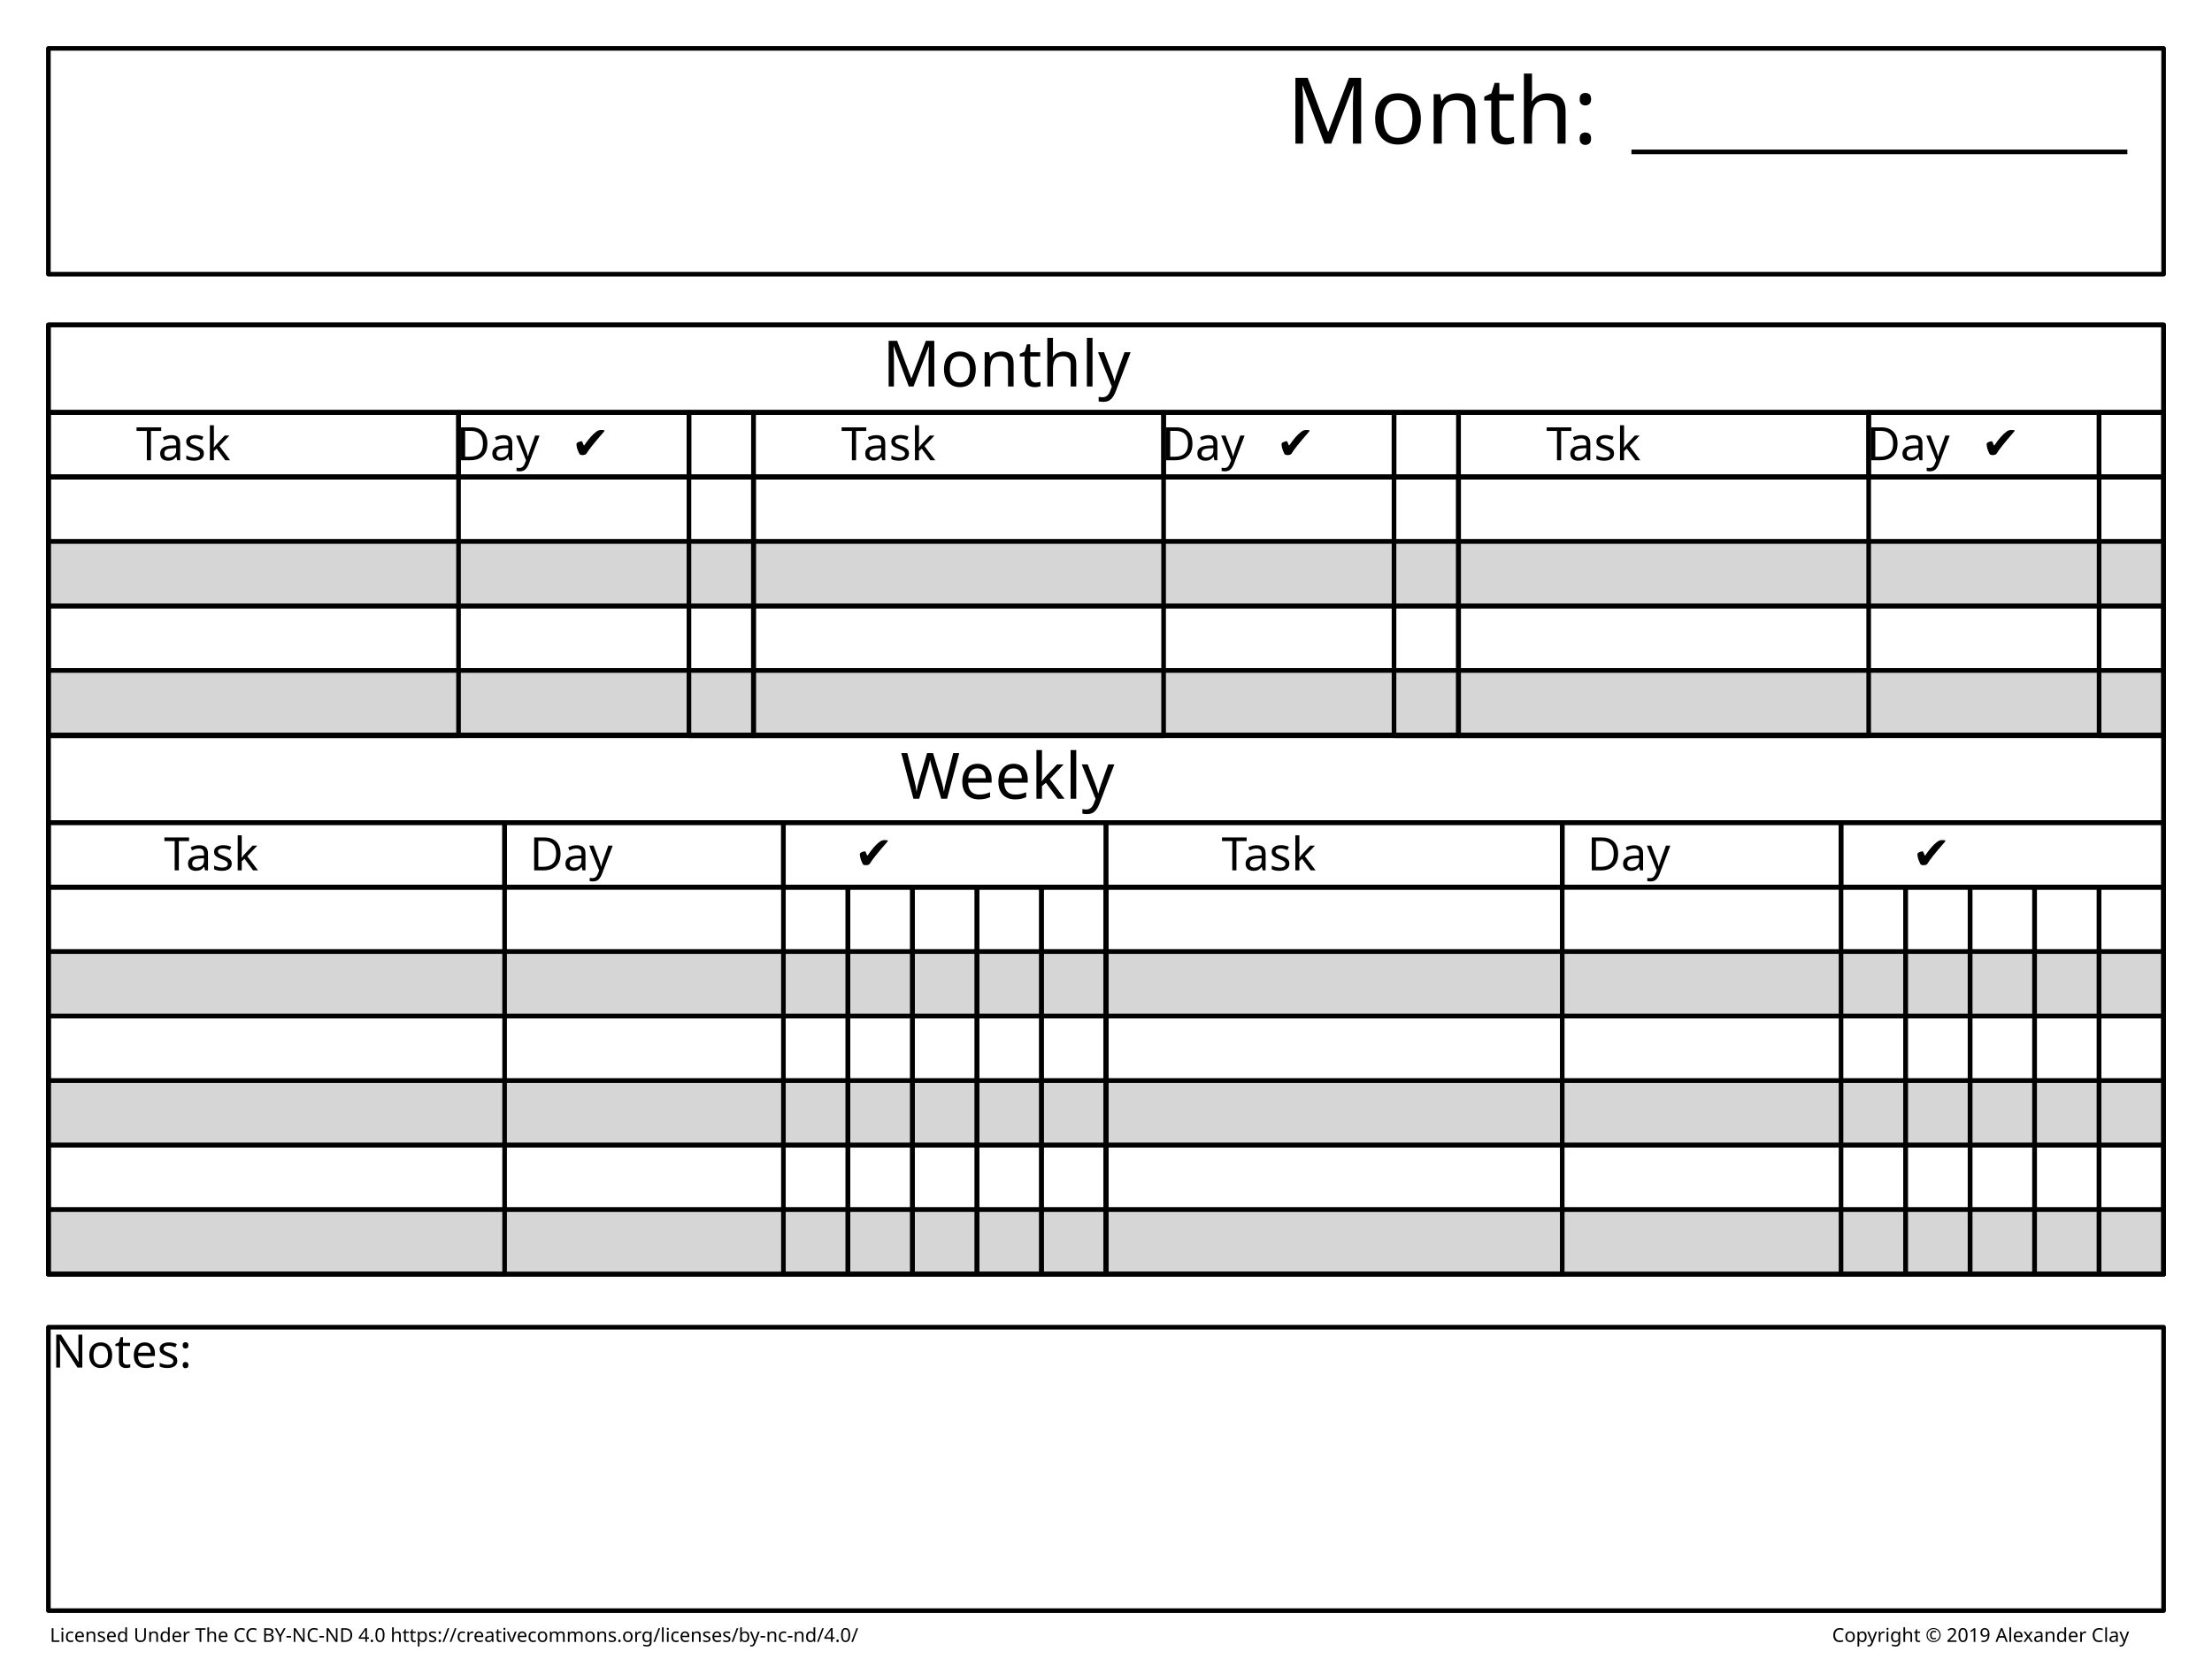
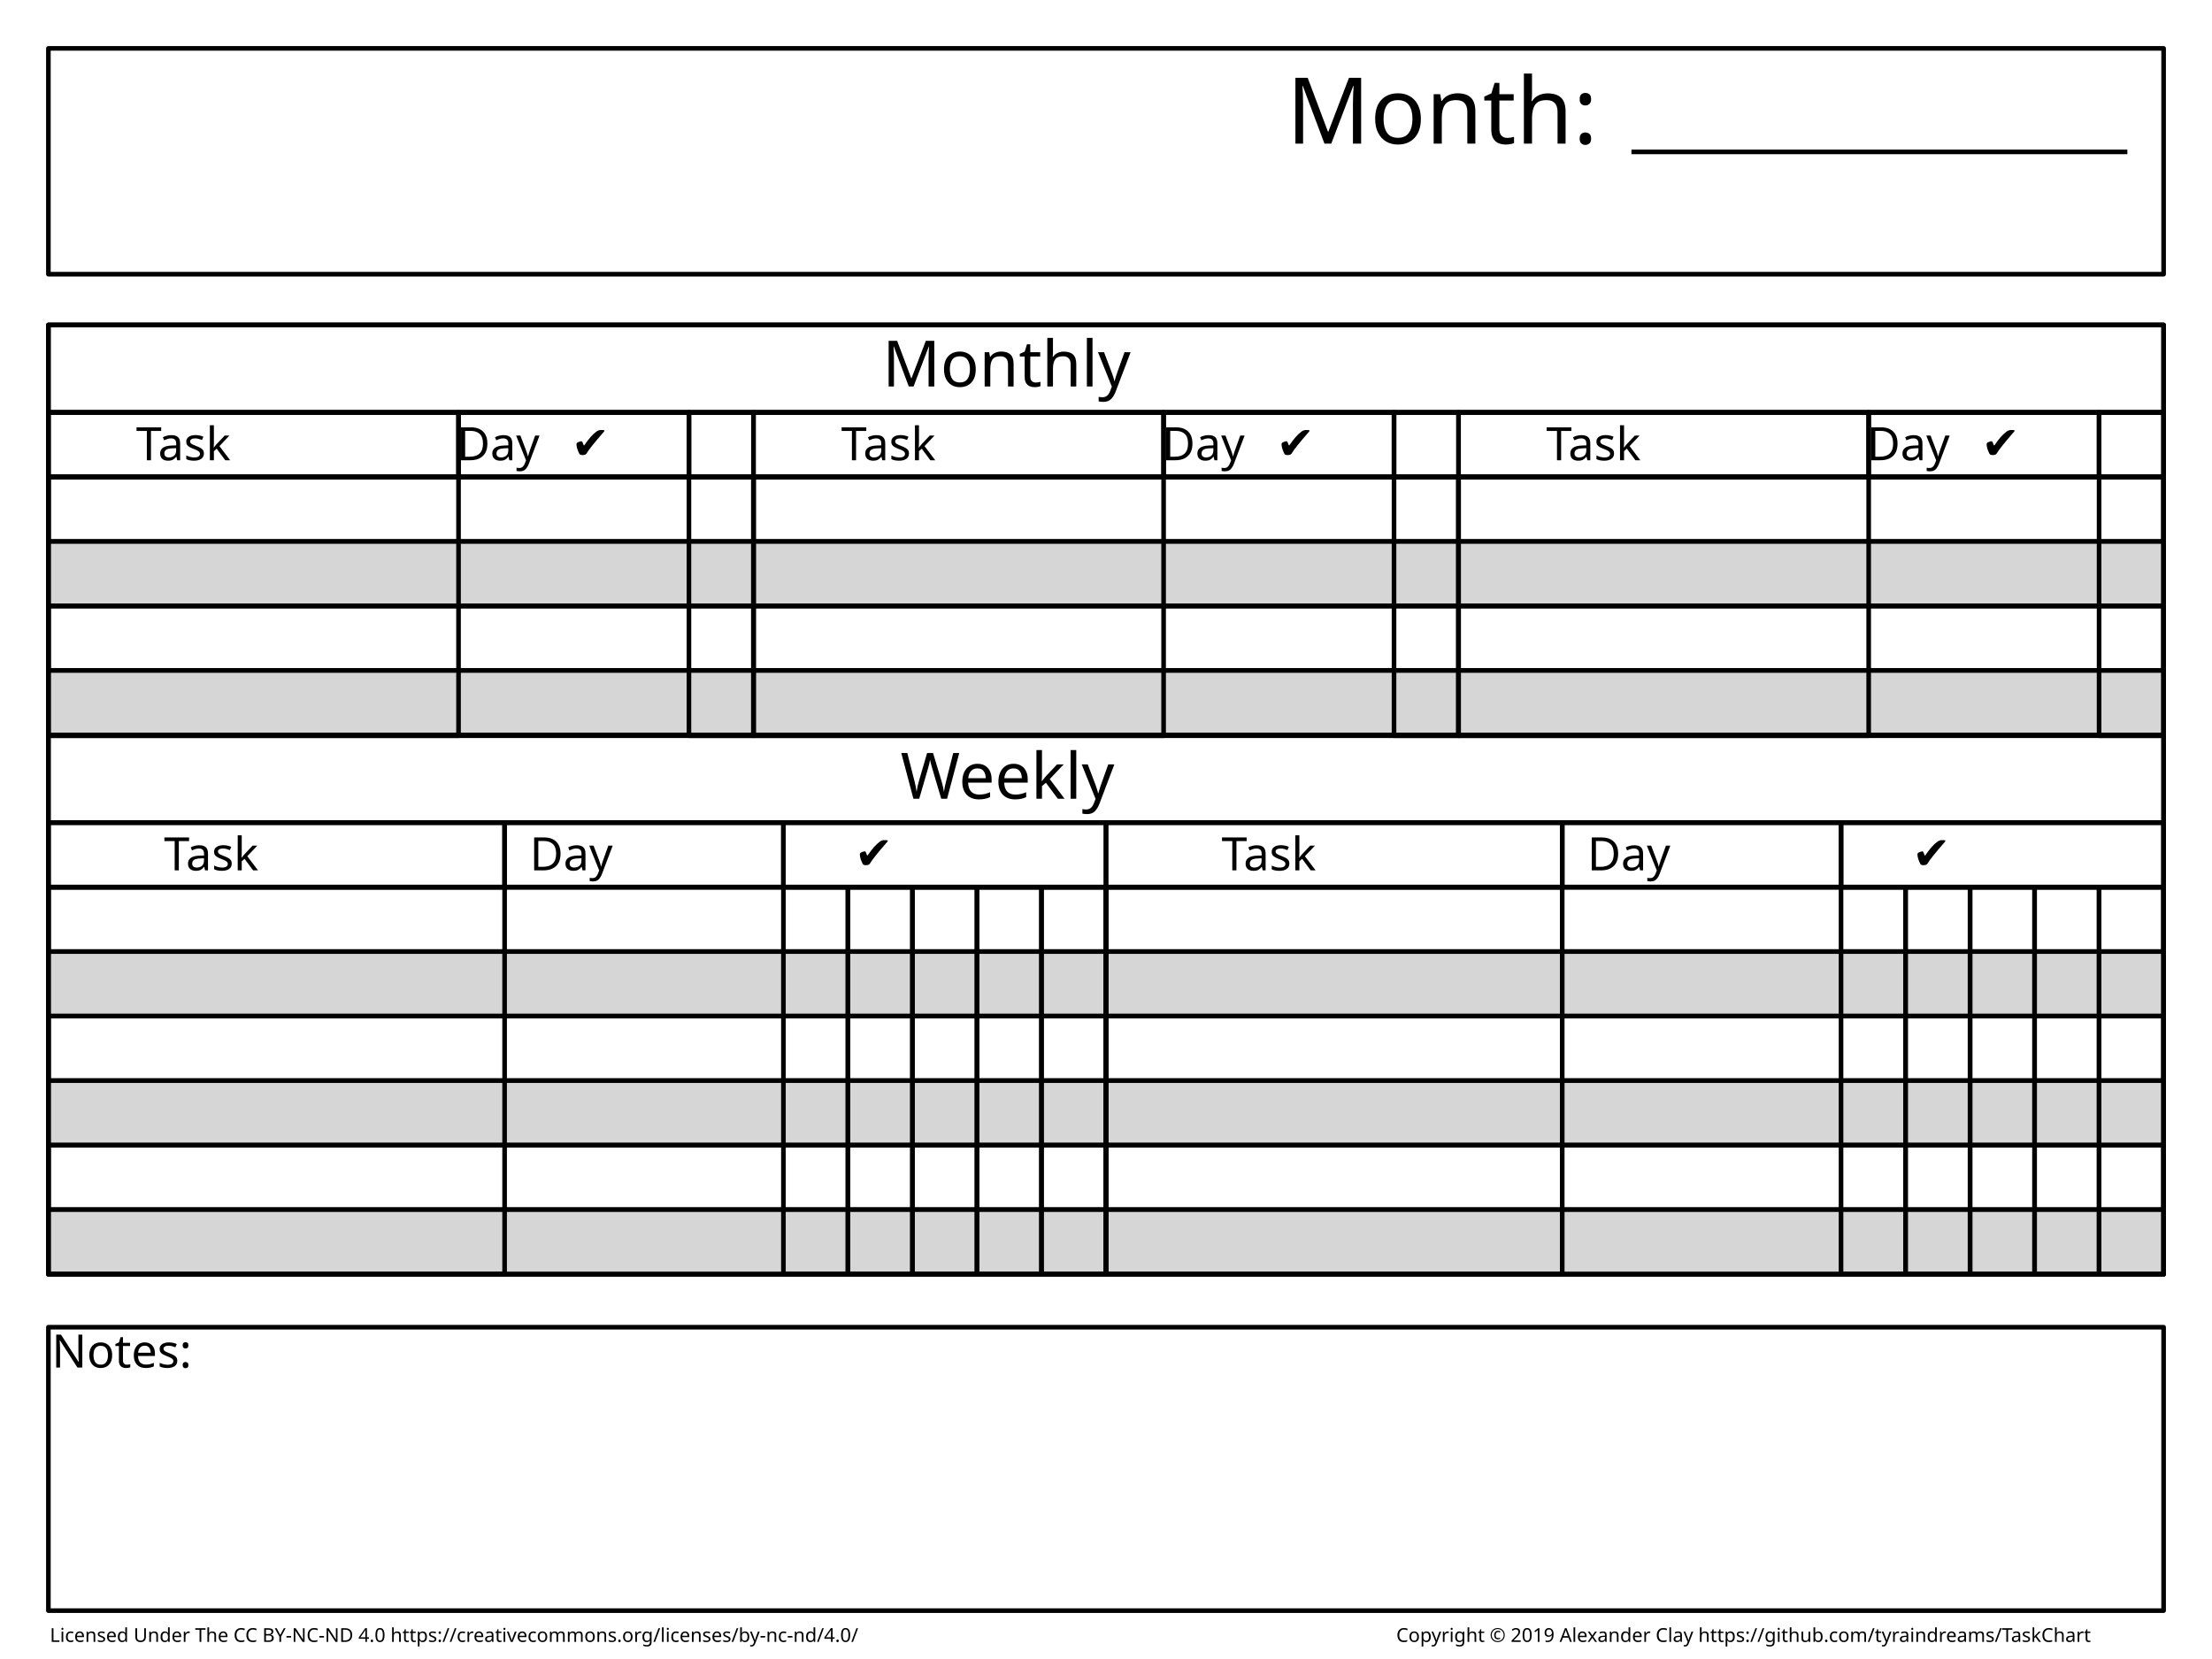
<svg xmlns="http://www.w3.org/2000/svg" width="48in" height="36in" viewBox="0 0 1219.2 914.4" version="1.1" id="svg8">
  <defs id="defs2">
    </defs>
  <g id="layer1" transform="translate(0,617.4)">
    <rect id="rect3713" width="1165.85" height="523.221" x="26.675" y="-438.33" style="fill:none;fill-opacity:1;stroke:#000000;stroke-width:2.54;stroke-linejoin:round;stroke-miterlimit:4;stroke-dasharray:none;stroke-opacity:1" />
    <rect id="rect3713-2" width="1165.86" height="124.46" x="-1192.53" y="-590.73" style="fill:none;fill-opacity:1;stroke:#000000;stroke-width:2.54;stroke-linejoin:round;stroke-miterlimit:4;stroke-dasharray:none;stroke-opacity:1" transform="scale(-1,1)" />
    <rect id="rect3713-2-3" width="1165.86" height="156.21" x="-1192.53" y="114.12" style="fill:none;fill-opacity:1;stroke:#000000;stroke-width:2.54;stroke-linejoin:round;stroke-miterlimit:4;stroke-dasharray:none;stroke-opacity:1;paint-order:normal" transform="scale(-1,1)" />
    <rect style="fill:none;fill-opacity:1;stroke:#000000;stroke-width:2.54;stroke-linejoin:round;stroke-miterlimit:4;stroke-dasharray:none;stroke-opacity:1;paint-order:normal" id="rect4768" width="1165.86" height="48.244" x="26.67" y="-438.314" />
    <rect style="fill:none;fill-opacity:1;stroke:#000000;stroke-width:2.54;stroke-linejoin:round;stroke-miterlimit:4;stroke-dasharray:none;stroke-opacity:1;paint-order:normal" id="rect4770" width="1165.86" height="35.56" x="26.67" y="-390.07" />
    <rect style="fill:none;fill-opacity:1;stroke:#000000;stroke-width:2.54;stroke-linejoin:round;stroke-miterlimit:4;stroke-dasharray:none;stroke-opacity:1;paint-order:normal" id="rect4770-2" width="1165.86" height="35.56" x="26.67" y="-354.51" />
    <rect style="fill:#d6d6d6;fill-opacity:1;stroke:#000000;stroke-width:2.54;stroke-linejoin:round;stroke-miterlimit:4;stroke-dasharray:none;stroke-opacity:1;paint-order:normal" id="rect4770-2-0" width="1165.86" height="35.56" x="26.67" y="-318.95" />
    <rect style="fill:none;fill-opacity:1;stroke:#000000;stroke-width:2.54;stroke-linejoin:round;stroke-miterlimit:4;stroke-dasharray:none;stroke-opacity:1;paint-order:normal" id="rect4770-2-9" width="1165.86" height="35.56" x="26.67" y="-283.39" />
    <rect style="fill:#d6d6d6;fill-opacity:1;stroke:#000000;stroke-width:2.54;stroke-linejoin:round;stroke-miterlimit:4;stroke-dasharray:none;stroke-opacity:1;paint-order:normal" id="rect4770-2-6" width="1165.86" height="35.56" x="26.67" y="-247.83" />
    <rect style="fill:none;fill-opacity:1;stroke:#000000;stroke-width:2.54;stroke-linejoin:round;stroke-miterlimit:4;stroke-dasharray:none;stroke-opacity:1;paint-order:normal" id="rect4768-0" width="1165.86" height="48.244" x="26.67" y="-212.27" />
    <rect style="fill:none;fill-opacity:1;stroke:#000000;stroke-width:2.54;stroke-linejoin:round;stroke-miterlimit:4;stroke-dasharray:none;stroke-opacity:1;paint-order:normal" id="rect4770-8" width="1165.86" height="35.56" x="26.67" y="-164.027" />
    <rect style="fill:none;fill-opacity:1;stroke:#000000;stroke-width:2.54;stroke-linejoin:round;stroke-miterlimit:4;stroke-dasharray:none;stroke-opacity:1;paint-order:normal" id="rect4770-2-4" width="1165.86" height="35.56" x="26.67" y="-128.467" />
    <rect style="fill:#d6d6d6;fill-opacity:1;stroke:#000000;stroke-width:2.54;stroke-linejoin:round;stroke-miterlimit:4;stroke-dasharray:none;stroke-opacity:1;paint-order:normal" id="rect4770-2-0-4" width="1165.86" height="35.56" x="26.67" y="-92.907" />
    <rect style="fill:none;fill-opacity:1;stroke:#000000;stroke-width:2.54;stroke-linejoin:round;stroke-miterlimit:4;stroke-dasharray:none;stroke-opacity:1;paint-order:normal" id="rect4770-2-9-4" width="1165.86" height="35.56" x="26.67" y="-57.347" />
    <rect style="fill:#d6d6d6;fill-opacity:1;stroke:#000000;stroke-width:2.54;stroke-linejoin:round;stroke-miterlimit:4;stroke-dasharray:none;stroke-opacity:1;paint-order:normal" id="rect4770-2-6-0" width="1165.86" height="35.56" x="26.67" y="-21.787" />
    <rect style="fill:none;fill-opacity:1;stroke:#000000;stroke-width:2.54;stroke-linejoin:round;stroke-miterlimit:4;stroke-dasharray:none;stroke-opacity:1;paint-order:normal" id="rect4770-2-9-4-3" width="1165.86" height="35.56" x="26.67" y="13.773" />
    <rect style="fill:#d6d6d6;fill-opacity:1;stroke:#000000;stroke-width:2.54;stroke-linejoin:round;stroke-miterlimit:4;stroke-dasharray:none;stroke-opacity:1;paint-order:normal" id="rect4770-2-6-0-6" width="1165.86" height="35.56" x="26.67" y="49.333" />
    <rect style="fill:none;fill-opacity:1;stroke:#000000;stroke-width:2.54;stroke-linejoin:round;stroke-miterlimit:4;stroke-dasharray:none;stroke-opacity:1;paint-order:normal" id="rect4889" width="388.62" height="142.629" x="26.67" y="-354.51" />
    <rect style="fill:none;fill-opacity:1;stroke:#000000;stroke-width:2.54;stroke-linejoin:round;stroke-miterlimit:4;stroke-dasharray:none;stroke-opacity:1;paint-order:normal" id="rect4889-5" width="388.62" height="142.629" x="415.29" y="-354.51" />
    <rect style="fill:none;fill-opacity:1;stroke:#000000;stroke-width:2.54;stroke-linejoin:round;stroke-miterlimit:4;stroke-dasharray:none;stroke-opacity:1;paint-order:normal" id="rect4889-0" width="388.62" height="142.629" x="803.91" y="-354.51" />
    <flowRoot xml:space="preserve" id="flowRoot4965" style="fill:black;fill-opacity:1;stroke:none;font-family:sans-serif;font-style:normal;font-weight:normal;font-size:40px;line-height:1.25;letter-spacing:0px;word-spacing:0px">
      <flowRegion id="flowRegion4967">
        <rect id="rect4969" width="608.327" height="181.025" x="100.8" y="676.862" />
      </flowRegion>
      <flowPara id="flowPara4971" />
    </flowRoot>
    <text xml:space="preserve" style="font-style:normal;font-weight:normal;font-size:35.278px;line-height:1.35;font-family:sans-serif;text-align:center;letter-spacing:0px;word-spacing:0px;text-anchor:middle;fill:#000000;fill-opacity:1;stroke:none;stroke-width:1" x="609.803" y="-404.365" id="text5998">
      <tspan x="609.803" y="-404.365" id="tspan5996" style="stroke-width:1">
        <tspan x="609.803" y="-404.365" id="tspan5994" style="stroke-width:1">Monthly</tspan>
      </tspan>
    </text>
    <text xml:space="preserve" style="font-style:normal;font-weight:normal;font-size:35.278px;line-height:1.25;font-family:sans-serif;text-align:center;letter-spacing:0px;word-spacing:0px;text-anchor:middle;fill:#000000;fill-opacity:1;stroke:none;stroke-width:1" x="610.309" y="-177.156" id="text5992">
      <tspan x="610.309" y="-177.156" id="tspan5990" style="stroke-width:1">
        <tspan x="610.309" y="-177.156" id="tspan5988" style="stroke-width:1">Weekly</tspan>
      </tspan>
    </text>
    <rect style="fill:none;fill-opacity:1;stroke:#000000;stroke-width:2.54;stroke-linejoin:round;stroke-miterlimit:4;stroke-dasharray:none;stroke-opacity:1;paint-order:normal" id="rect4989-2" width="582.93" height="213.343" x="609.6" y="-128.451" />
    <text xml:space="preserve" style="font-style:normal;font-weight:normal;font-size:25.4px;line-height:1.25;font-family:sans-serif;letter-spacing:0px;word-spacing:0px;fill:#000000;fill-opacity:1;stroke:none;stroke-width:1" x="28.525" y="136.37" id="text5986">
      <tspan x="28.525" y="136.37" id="tspan5984" style="stroke-width:1">
        <tspan x="28.525" y="136.37" id="tspan5982" style="stroke-width:1">Notes:</tspan>
      </tspan>
    </text>
    <rect style="fill:none;fill-opacity:1;stroke:#000000;stroke-width:2.54;stroke-linejoin:round;stroke-miterlimit:4;stroke-dasharray:none;stroke-opacity:1;paint-order:normal" id="rect5014" width="35.56" height="142.628" x="379.73" y="-354.51" />
    <rect style="fill:none;fill-opacity:1;stroke:#000000;stroke-width:2.54;stroke-linejoin:round;stroke-miterlimit:4;stroke-dasharray:none;stroke-opacity:1;paint-order:normal" id="rect5014-7" width="35.56" height="142.628" x="768.35" y="-354.51" />
    <rect style="fill:none;fill-opacity:1;stroke:#000000;stroke-width:2.54;stroke-linejoin:round;stroke-miterlimit:4;stroke-dasharray:none;stroke-opacity:1;paint-order:normal" id="rect5014-2" width="35.56" height="142.628" x="1156.97" y="-354.51" />
    <rect style="fill:none;fill-opacity:1;stroke:#000000;stroke-width:2.54;stroke-linejoin:round;stroke-miterlimit:4;stroke-dasharray:none;stroke-opacity:1;paint-order:normal" id="rect5014-5" width="35.56" height="213.343" x="574.04" y="-128.451" />
    <rect style="fill:none;fill-opacity:1;stroke:#000000;stroke-width:2.54;stroke-linejoin:round;stroke-miterlimit:4;stroke-dasharray:none;stroke-opacity:1;paint-order:normal" id="rect5014-5-2" width="35.56" height="213.343" x="538.48" y="-128.451" />
    <rect style="fill:none;fill-opacity:1;stroke:#000000;stroke-width:2.54;stroke-linejoin:round;stroke-miterlimit:4;stroke-dasharray:none;stroke-opacity:1;paint-order:normal" id="rect5014-5-5" width="35.56" height="213.343" x="502.92" y="-128.451" />
    <rect style="fill:none;fill-opacity:1;stroke:#000000;stroke-width:2.54;stroke-linejoin:round;stroke-miterlimit:4;stroke-dasharray:none;stroke-opacity:1;paint-order:normal" id="rect5014-5-8" width="35.56" height="213.343" x="467.36" y="-128.451" />
    <rect style="fill:none;fill-opacity:1;stroke:#000000;stroke-width:2.54;stroke-linejoin:round;stroke-miterlimit:4;stroke-dasharray:none;stroke-opacity:1;paint-order:normal" id="rect5014-5-3" width="35.56" height="213.343" x="431.8" y="-128.451" />
    <rect style="fill:none;fill-opacity:1;stroke:#000000;stroke-width:2.54;stroke-linejoin:round;stroke-miterlimit:4;stroke-dasharray:none;stroke-opacity:1;paint-order:normal" id="rect5014-5-4" width="35.56" height="213.343" x="1156.97" y="-128.451" />
    <rect style="fill:none;fill-opacity:1;stroke:#000000;stroke-width:2.54;stroke-linejoin:round;stroke-miterlimit:4;stroke-dasharray:none;stroke-opacity:1;paint-order:normal" id="rect5014-5-2-5" width="35.56" height="213.343" x="1121.41" y="-128.451" />
    <rect style="fill:none;fill-opacity:1;stroke:#000000;stroke-width:2.54;stroke-linejoin:round;stroke-miterlimit:4;stroke-dasharray:none;stroke-opacity:1;paint-order:normal" id="rect5014-5-5-5" width="35.56" height="213.343" x="1085.85" y="-128.451" />
    <rect style="fill:none;fill-opacity:1;stroke:#000000;stroke-width:2.54;stroke-linejoin:round;stroke-miterlimit:4;stroke-dasharray:none;stroke-opacity:1;paint-order:normal" id="rect5014-5-8-0" width="35.56" height="213.343" x="1050.29" y="-128.451" />
    <rect style="fill:none;fill-opacity:1;stroke:#000000;stroke-width:2.54;stroke-linejoin:round;stroke-miterlimit:4;stroke-dasharray:none;stroke-opacity:1;paint-order:normal" id="rect5014-5-3-3" width="35.56" height="213.343" x="1014.73" y="-128.451" />
    <rect style="fill:none;fill-opacity:1;stroke:#000000;stroke-width:2.54;stroke-linejoin:round;stroke-miterlimit:4;stroke-dasharray:none;stroke-opacity:1;paint-order:normal" id="rect4989-2-4" width="582.93" height="213.343" x="26.67" y="-128.451" />
    <rect style="fill:none;fill-opacity:1;stroke:#000000;stroke-width:2.54;stroke-linejoin:round;stroke-miterlimit:4;stroke-dasharray:none;stroke-opacity:1;paint-order:normal" id="rect4989-2-4-0" width="251.46" height="213.343" x="26.67" y="-128.458" />
    <rect style="fill:none;fill-opacity:1;stroke:#000000;stroke-width:2.54;stroke-linejoin:round;stroke-miterlimit:4;stroke-dasharray:none;stroke-opacity:1;paint-order:normal" id="rect4989-2-4-0-7" width="251.46" height="213.343" x="609.6" y="-128.451" />
    <rect style="fill:none;fill-opacity:1;stroke:#000000;stroke-width:2.54;stroke-linejoin:round;stroke-miterlimit:4;stroke-dasharray:none;stroke-opacity:1;paint-order:normal" id="rect4889-9" width="226.06" height="142.629" x="26.67" y="-354.51" />
    <rect style="fill:none;fill-opacity:1;stroke:#000000;stroke-width:2.54;stroke-linejoin:round;stroke-miterlimit:4;stroke-dasharray:none;stroke-opacity:1;paint-order:normal" id="rect4889-9-7" width="226.06" height="142.629" x="415.29" y="-354.51" />
    <rect style="fill:none;fill-opacity:1;stroke:#000000;stroke-width:2.54;stroke-linejoin:round;stroke-miterlimit:4;stroke-dasharray:none;stroke-opacity:1;paint-order:normal" id="rect4889-9-9" width="226.06" height="142.629" x="803.91" y="-354.51" />
    <flowRoot xml:space="preserve" id="flowRoot5265" style="fill:black;fill-opacity:1;stroke:none;font-family:sans-serif;font-style:normal;font-weight:normal;font-size:96px;line-height:1.25;letter-spacing:0px;word-spacing:0px;text-anchor:middle;text-align:center;">
      <flowRegion id="flowRegion5267" style="text-anchor:middle;text-align:center;font-size:96px;">
        <rect id="rect5269" width="847.4" height="132.6" x="1569.6" y="861" style="text-anchor:middle;text-align:center;font-size:96px;" />
      </flowRegion>
      <flowPara id="flowPara5271" />
    </flowRoot>
    <rect style="fill:none;fill-opacity:1;stroke:#000000;stroke-width:2.54;stroke-linejoin:round;stroke-miterlimit:4;stroke-dasharray:none;stroke-opacity:1;paint-order:normal" id="rect5359" width="251.46" height="35.568" x="26.67" y="-164.027" />
    <flowRoot xml:space="preserve" id="flowRoot5361" style="fill:black;fill-opacity:1;stroke:none;font-family:sans-serif;font-style:normal;font-weight:normal;font-size:40px;line-height:1.25;letter-spacing:0px;word-spacing:0px">
      <flowRegion id="flowRegion5363">
        <rect id="rect5365" width="950.4" height="134.431" x="100.8" y="1713.538" />
      </flowRegion>
      <flowPara id="flowPara5367" />
    </flowRoot>
    <text xml:space="preserve" style="font-style:normal;font-weight:normal;font-size:25.4px;line-height:1.5;font-family:sans-serif;text-align:center;letter-spacing:0px;word-spacing:0px;text-anchor:middle;fill:#000000;fill-opacity:1;stroke:none;stroke-width:1" x="156.021" y="-137.678" id="text5980">
      <tspan x="156.021" y="-137.678" id="tspan5978" style="stroke-width:1">
        <tspan x="156.021" y="-137.678" id="tspan5976" style="stroke-width:1">Task</tspan>
      </tspan>
    </text>
    <rect style="fill:none;fill-opacity:1;stroke:#000000;stroke-width:2.54;stroke-linejoin:round;stroke-miterlimit:4;stroke-dasharray:none;stroke-opacity:1;paint-order:normal" id="rect5359-7" width="251.46" height="35.568" x="609.6" y="-164.019" />
    <text xml:space="preserve" style="font-style:normal;font-weight:normal;font-size:25.4px;line-height:1.5;font-family:sans-serif;text-align:center;letter-spacing:0px;word-spacing:0px;text-anchor:middle;fill:#000000;fill-opacity:1;stroke:none;stroke-width:1" x="738.952" y="-137.671" id="text5974">
      <tspan x="738.952" y="-137.671" id="tspan5972" style="stroke-width:1">
        <tspan x="738.952" y="-137.671" id="tspan5970" style="stroke-width:1">Task</tspan>
      </tspan>
    </text>
    <rect style="fill:none;fill-opacity:1;stroke:#000000;stroke-width:2.54;stroke-linejoin:round;stroke-miterlimit:4;stroke-dasharray:none;stroke-opacity:1;paint-order:normal" id="rect5431" width="153.67" height="35.576" x="278.13" y="-164.027" />
    <text xml:space="preserve" style="font-style:normal;font-weight:normal;font-size:25.4px;line-height:1.5;font-family:sans-serif;text-align:center;letter-spacing:0px;word-spacing:0px;text-anchor:middle;fill:#000000;fill-opacity:1;stroke:none;stroke-width:1" x="354.453" y="-137.678" id="text5968">
      <tspan x="354.453" y="-137.678" id="tspan5966" style="stroke-width:1">
        <tspan x="354.453" y="-137.678" id="tspan5964" style="stroke-width:1">Day</tspan>
      </tspan>
    </text>
    <rect style="fill:none;fill-opacity:1;stroke:#000000;stroke-width:2.54;stroke-linejoin:round;stroke-miterlimit:4;stroke-dasharray:none;stroke-opacity:1;paint-order:normal" id="rect5431-5" width="153.67" height="35.576" x="861.06" y="-164.019" />
    <text xml:space="preserve" style="font-style:normal;font-weight:normal;font-size:25.4px;line-height:1.5;font-family:sans-serif;text-align:center;letter-spacing:0px;word-spacing:0px;text-anchor:middle;fill:#000000;fill-opacity:1;stroke:none;stroke-width:1" x="937.383" y="-137.671" id="text5962">
      <tspan x="937.383" y="-137.671" id="tspan5960" style="stroke-width:1">
        <tspan x="937.383" y="-137.671" id="tspan5958" style="stroke-width:1">Day</tspan>
      </tspan>
    </text>
    <rect style="fill:none;fill-opacity:1;stroke:#000000;stroke-width:2.54;stroke-linejoin:round;stroke-miterlimit:4;stroke-dasharray:none;stroke-opacity:1;paint-order:normal" id="rect5468" width="226.06" height="35.56" x="26.67" y="-390.07" />
    <text xml:space="preserve" style="font-style:normal;font-weight:normal;font-size:25.4px;line-height:1.5;font-family:sans-serif;text-align:center;letter-spacing:0px;word-spacing:0px;text-anchor:middle;fill:#000000;fill-opacity:1;stroke:none;stroke-width:1" x="140.675" y="-363.722" id="text5956">
      <tspan x="140.675" y="-363.722" id="tspan5954" style="stroke-width:1">
        <tspan x="140.675" y="-363.722" id="tspan5952" style="stroke-width:1">Task</tspan>
      </tspan>
    </text>
    <rect style="fill:none;fill-opacity:1;stroke:#000000;stroke-width:2.54;stroke-linejoin:round;stroke-miterlimit:4;stroke-dasharray:none;stroke-opacity:1;paint-order:normal" id="rect5468-1" width="226.06" height="35.56" x="415.29" y="-390.07" />
    <text xml:space="preserve" style="font-style:normal;font-weight:normal;font-size:25.4px;line-height:1.5;font-family:sans-serif;text-align:center;letter-spacing:0px;word-spacing:0px;text-anchor:middle;fill:#000000;fill-opacity:1;stroke:none;stroke-width:1" x="529.296" y="-363.722" id="text5950">
      <tspan x="529.296" y="-363.722" id="tspan5948" style="stroke-width:1">
        <tspan x="529.296" y="-363.722" id="tspan5946" style="stroke-width:1">Task</tspan>
      </tspan>
    </text>
    <rect style="fill:none;fill-opacity:1;stroke:#000000;stroke-width:2.54;stroke-linejoin:round;stroke-miterlimit:4;stroke-dasharray:none;stroke-opacity:1;paint-order:normal" id="rect5468-17" width="226.06" height="35.56" x="803.91" y="-390.07" />
    <text xml:space="preserve" style="font-style:normal;font-weight:normal;font-size:25.4px;line-height:1.5;font-family:sans-serif;text-align:center;letter-spacing:0px;word-spacing:0px;text-anchor:middle;fill:#000000;fill-opacity:1;stroke:none;stroke-width:1" x="917.916" y="-363.722" id="text5944">
      <tspan x="917.916" y="-363.722" id="tspan5942" style="stroke-width:1">
        <tspan x="917.916" y="-363.722" id="tspan5940" style="stroke-width:1">Task</tspan>
      </tspan>
    </text>
    <rect style="fill:none;fill-opacity:1;stroke:#000000;stroke-width:2.54;stroke-linejoin:round;stroke-miterlimit:4;stroke-dasharray:none;stroke-opacity:1;paint-order:normal" id="rect5535" width="127" height="35.56" x="252.73" y="-390.07" />
    <text xml:space="preserve" style="font-style:normal;font-weight:normal;font-size:25.4px;line-height:1.5;font-family:sans-serif;text-align:center;letter-spacing:0px;word-spacing:0px;text-anchor:middle;fill:#000000;fill-opacity:1;stroke:none;stroke-width:1" x="314.13" y="-363.722" id="text5938">
      <tspan x="314.13" y="-363.722" id="tspan5936" style="stroke-width:1">
        <tspan x="314.13" y="-363.722" id="tspan5934" style="stroke-width:1">Day</tspan>
      </tspan>
    </text>
    <rect style="fill:none;fill-opacity:1;stroke:#000000;stroke-width:2.54;stroke-linejoin:round;stroke-miterlimit:4;stroke-dasharray:none;stroke-opacity:1;paint-order:normal" id="rect5535-9" width="127" height="35.56" x="641.35" y="-390.07" />
    <text xml:space="preserve" style="font-style:normal;font-weight:normal;font-size:25.4px;line-height:1.5;font-family:sans-serif;text-align:center;letter-spacing:0px;word-spacing:0px;text-anchor:middle;fill:#000000;fill-opacity:1;stroke:none;stroke-width:1" x="702.75" y="-363.722" id="text5932">
      <tspan x="702.75" y="-363.722" id="tspan5930" style="stroke-width:1">
        <tspan x="702.75" y="-363.722" id="tspan5928" style="stroke-width:1">Day</tspan>
      </tspan>
    </text>
    <rect style="fill:none;fill-opacity:1;stroke:#000000;stroke-width:2.54;stroke-linejoin:round;stroke-miterlimit:4;stroke-dasharray:none;stroke-opacity:1;paint-order:normal" id="rect5535-6" width="127" height="35.56" x="1029.97" y="-390.07" />
    <text xml:space="preserve" style="font-style:normal;font-weight:normal;font-size:25.4px;line-height:1.5;font-family:sans-serif;text-align:center;letter-spacing:0px;word-spacing:0px;text-anchor:middle;fill:#000000;fill-opacity:1;stroke:none;stroke-width:1" x="1091.37" y="-363.722" id="text5926">
      <tspan x="1091.37" y="-363.722" id="tspan5924" style="stroke-width:1">
        <tspan x="1091.37" y="-363.722" id="tspan5922" style="stroke-width:1">Day</tspan>
      </tspan>
    </text>
    <text xml:space="preserve" style="font-style:normal;font-weight:normal;font-size:10.583px;line-height:1.25;font-family:sans-serif;letter-spacing:0px;word-spacing:0px;fill:#000000;fill-opacity:1;stroke:none;stroke-width:1" x="709.083" y="-538.245" id="text5920">
      <tspan x="709.083" y="-538.245" id="tspan5918" style="stroke-width:1">
        <tspan x="709.083" y="-538.245" style="font-size:50.8px;stroke-width:1" id="tspan5916">Month:</tspan>
      </tspan>
    </text>
    <path style="fill:none;stroke:#000000;stroke-width:2.54;stroke-linecap:butt;stroke-linejoin:miter;stroke-opacity:1;stroke-miterlimit:4;stroke-dasharray:none" d="m 899.205,-533.674 c 272.943,0 273.343,0 273.343,0" id="path5596" />
-     <text xml:space="preserve" style="font-style:normal;font-weight:normal;font-size:10.583px;line-height:1.25;font-family:sans-serif;letter-spacing:0px;word-spacing:0px;fill:#000000;fill-opacity:1;stroke:none;stroke-width:0.265" x="1009.827" y="287.581" id="text5600">
-       <tspan id="tspan5598" x="1009.827" y="287.581" style="stroke-width:0.265">Copyright © 2019 Alexander Clay</tspan>
+     <text xml:space="preserve" style="font-style:normal;font-weight:normal;font-size:10.583px;line-height:1.25;font-family:sans-serif;letter-spacing:0px;word-spacing:0px;fill:#000000;fill-opacity:1;stroke:none;stroke-width:0.265" x="769.582" y="287.581" id="text5600">
+       <tspan id="tspan5598" x="769.582" y="287.581" style="stroke-width:0.265">Copyright © 2019 Alexander Clay https://github.com/tyraindreams/TaskChart</tspan>
    </text>
    <flowRoot xml:space="preserve" id="flowRoot5602" style="fill:black;fill-opacity:1;stroke:none;font-family:sans-serif;font-style:normal;font-weight:normal;font-size:40px;line-height:1.25;letter-spacing:0px;word-spacing:0px">
      <flowRegion id="flowRegion5604">
        <rect id="rect5606" width="672" height="134.46" x="1632" y="1713.538" />
      </flowRegion>
      <flowPara id="flowPara5608" />
    </flowRoot>
    <rect style="fill:none;fill-opacity:1;stroke:#000000;stroke-width:2.54;stroke-linejoin:round;stroke-miterlimit:4;stroke-dasharray:none;stroke-opacity:1;paint-order:normal" id="rect5610" width="177.8" height="35.576" x="431.8" y="-164.027" />
    <text xml:space="preserve" style="font-style:normal;font-weight:normal;font-size:25.4px;line-height:1.45;font-family:sans-serif;text-align:center;letter-spacing:0px;word-spacing:0px;text-anchor:middle;fill:#000000;fill-opacity:1;stroke:none;stroke-width:1" x="521.254" y="-138.313" id="text5914">
      <tspan x="524.733" y="-138.313" id="tspan5912" style="stroke-width:1">
        <tspan x="521.254" y="-138.313" id="tspan5910" style="stroke-width:1">✔️</tspan>
      </tspan>
    </text>
    <rect style="fill:none;fill-opacity:1;stroke:#000000;stroke-width:2.54;stroke-linejoin:round;stroke-miterlimit:4;stroke-dasharray:none;stroke-opacity:1;paint-order:normal" id="rect5610-9" width="177.8" height="35.576" x="1014.73" y="-164.027" />
    <text xml:space="preserve" style="font-style:normal;font-weight:normal;font-size:25.4px;line-height:1.45;font-family:sans-serif;text-align:center;letter-spacing:0px;word-spacing:0px;text-anchor:middle;fill:#000000;fill-opacity:1;stroke:none;stroke-width:1" x="1104.184" y="-138.313" id="text5908">
      <tspan x="1107.663" y="-138.313" id="tspan5906" style="stroke-width:1">
        <tspan x="1104.184" y="-138.313" id="tspan5904" style="stroke-width:1">✔️</tspan>
      </tspan>
    </text>
    <rect style="fill:none;fill-opacity:1;stroke:#000000;stroke-width:2.54;stroke-linejoin:round;stroke-miterlimit:4;stroke-dasharray:none;stroke-opacity:1;paint-order:normal" id="rect5675" width="35.56" height="35.56" x="379.73" y="-390.07" />
    <flowRoot xml:space="preserve" id="flowRoot5677" style="fill:black;fill-opacity:1;stroke:none;font-family:sans-serif;font-style:normal;font-weight:normal;font-size:40px;line-height:1.25;letter-spacing:0px;word-spacing:0px">
      <flowRegion id="flowRegion5679">
        <rect id="rect5681" width="134.4" height="134.4" x="1435.2" y="859.2" />
      </flowRegion>
      <flowPara id="flowPara5683" />
    </flowRoot>
    <text xml:space="preserve" style="font-style:normal;font-weight:normal;font-size:25.4px;line-height:1.45;font-family:sans-serif;text-align:end;letter-spacing:0px;word-spacing:0px;text-anchor:end;fill:#000000;fill-opacity:1;stroke:none;stroke-width:1" x="415.34" y="-364.357" id="text5902">
      <tspan x="422.298" y="-364.357" id="tspan5900" style="stroke-width:1">
        <tspan x="415.34" y="-364.357" id="tspan5898" style="stroke-width:1">✔️</tspan>
      </tspan>
    </text>
    <rect style="fill:none;fill-opacity:1;stroke:#000000;stroke-width:2.54;stroke-linejoin:round;stroke-miterlimit:4;stroke-dasharray:none;stroke-opacity:1;paint-order:normal" id="rect5675-7" width="35.56" height="35.56" x="768.35" y="-390.07" />
    <text xml:space="preserve" style="font-style:normal;font-weight:normal;font-size:25.4px;line-height:1.45;font-family:sans-serif;text-align:end;letter-spacing:0px;word-spacing:0px;text-anchor:end;fill:#000000;fill-opacity:1;stroke:none;stroke-width:1" x="803.961" y="-364.357" id="text5896">
      <tspan x="810.919" y="-364.357" id="tspan5894" style="stroke-width:1">
        <tspan x="803.961" y="-364.357" id="tspan5892" style="stroke-width:1">✔️</tspan>
      </tspan>
    </text>
    <rect style="fill:none;fill-opacity:1;stroke:#000000;stroke-width:2.54;stroke-linejoin:round;stroke-miterlimit:4;stroke-dasharray:none;stroke-opacity:1;paint-order:normal" id="rect5675-8" width="35.56" height="35.56" x="1156.97" y="-390.07" />
    <text xml:space="preserve" style="font-style:normal;font-weight:normal;font-size:25.4px;line-height:1.45;font-family:sans-serif;text-align:end;letter-spacing:0px;word-spacing:0px;text-anchor:end;fill:#000000;fill-opacity:1;stroke:none;stroke-width:1" x="1192.58" y="-364.357" id="text5890">
      <tspan x="1199.538" y="-364.357" id="tspan5888" style="stroke-width:1">
        <tspan x="1192.58" y="-364.357" id="tspan5886" style="stroke-width:1">✔️</tspan>
      </tspan>
    </text>
    <text xml:space="preserve" style="font-style:normal;font-weight:normal;font-size:10.583px;line-height:1.25;font-family:sans-serif;letter-spacing:0px;word-spacing:0px;fill:#000000;fill-opacity:1;stroke:none;stroke-width:0.265" x="27.486" y="287.581" id="text5600-2">
      <tspan id="tspan5598-6" x="27.486" y="287.581" style="stroke-width:0.265">Licensed Under The CC BY-NC-ND 4.0 https://creativecommons.org/licenses/by-nc-nd/4.0/</tspan>
    </text>
  </g>
</svg>
